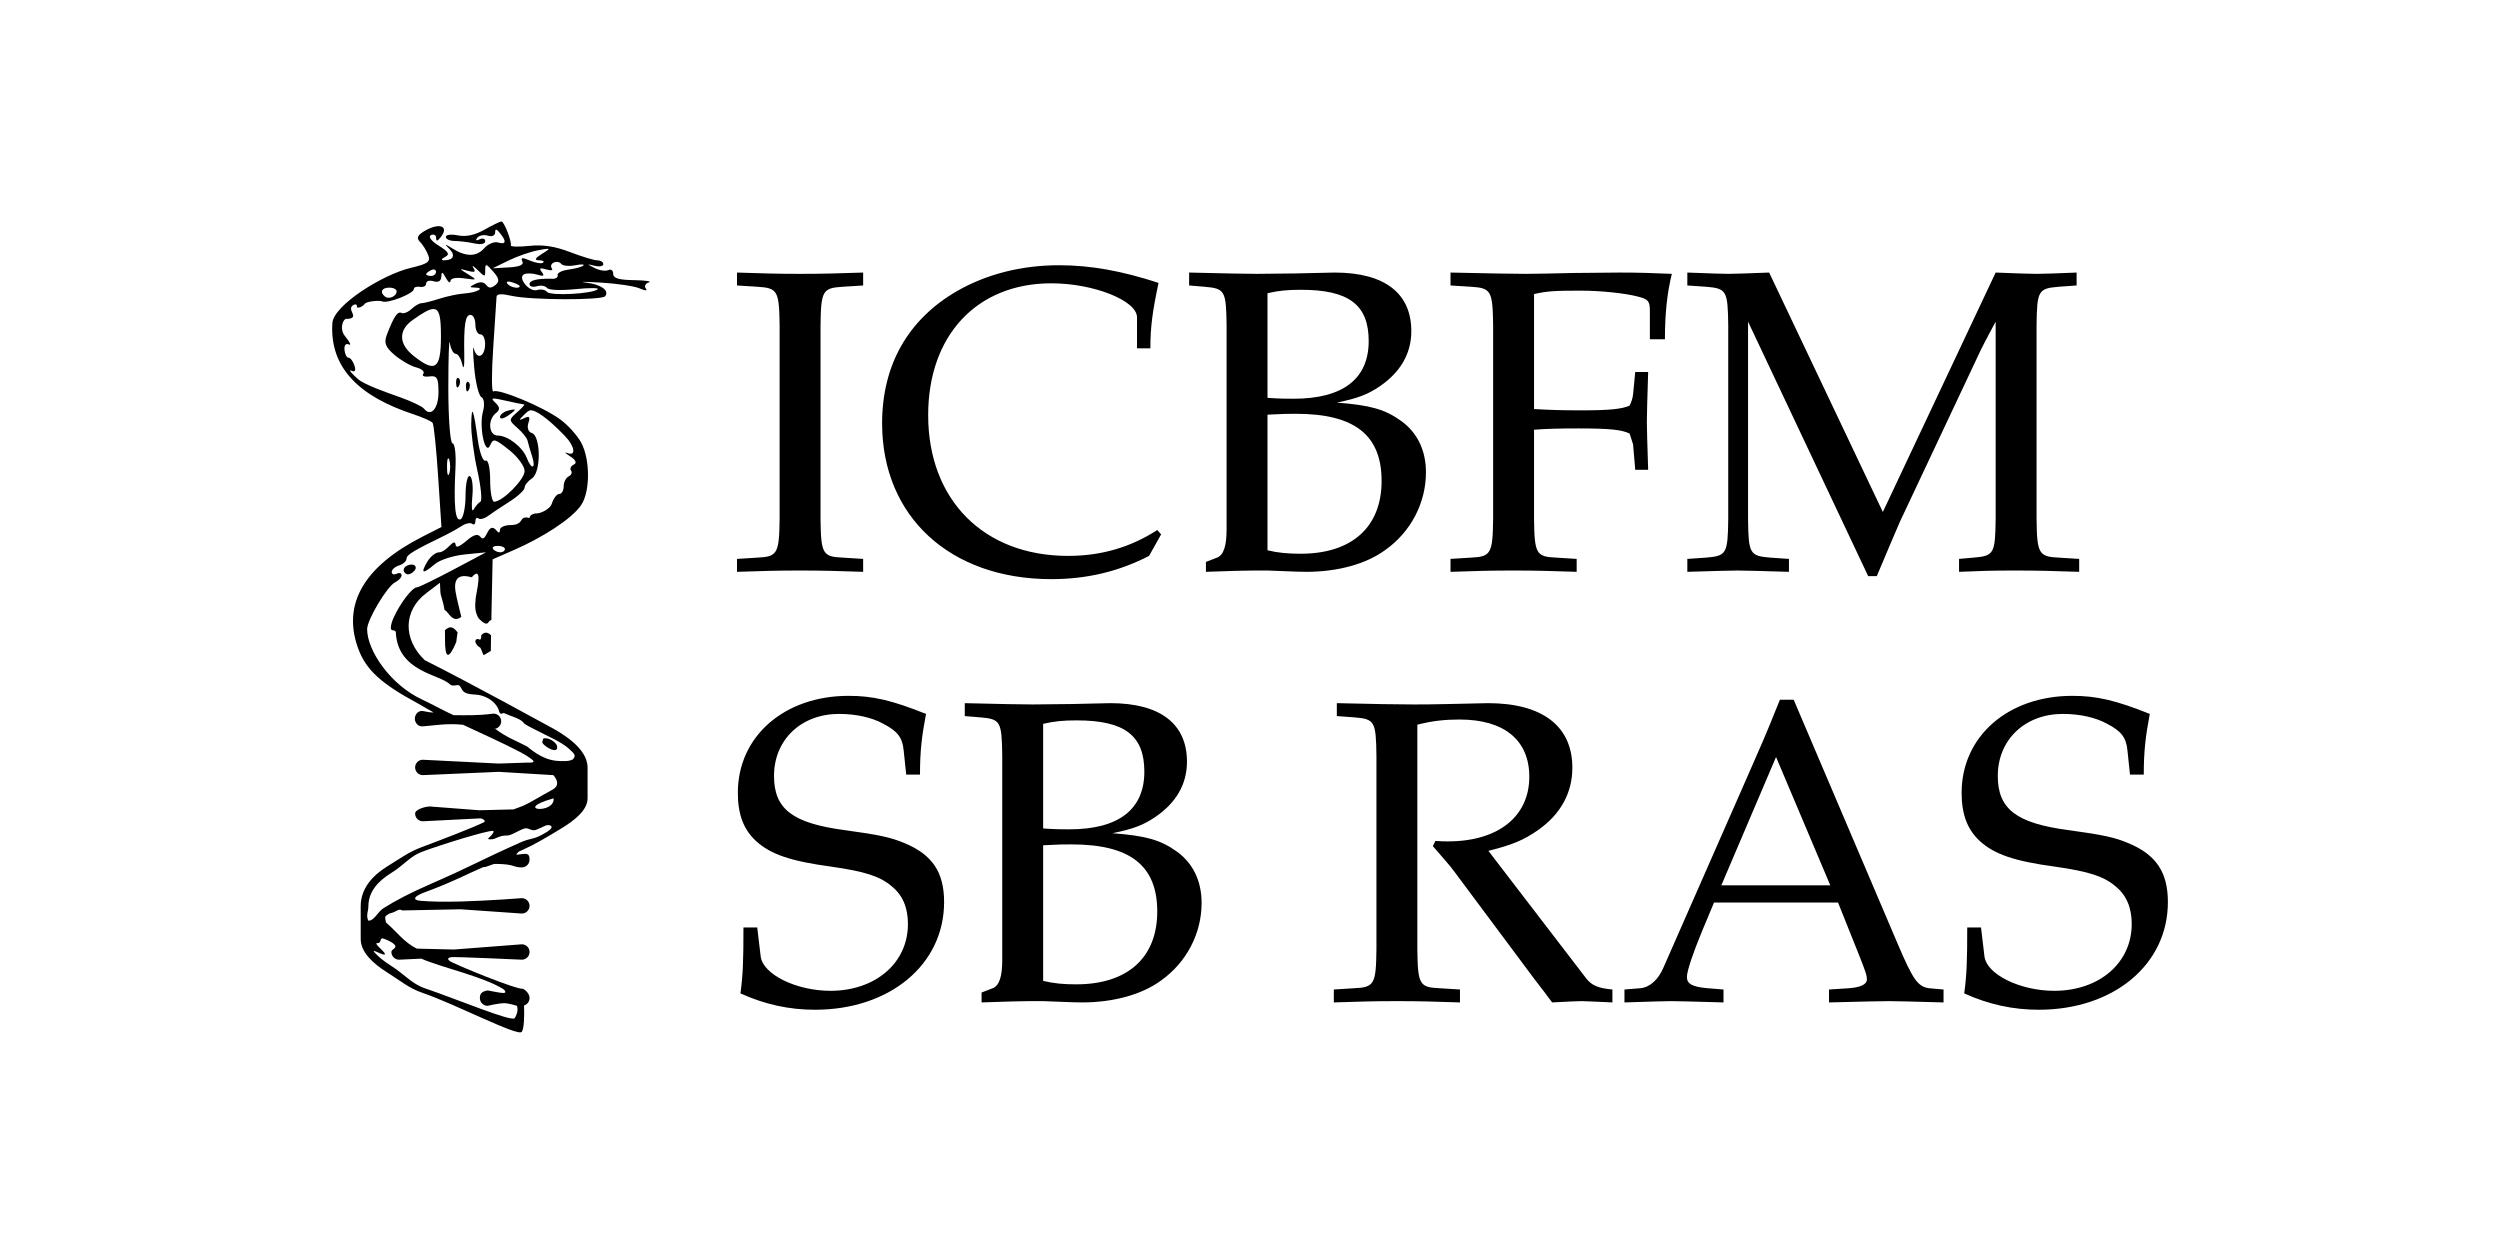
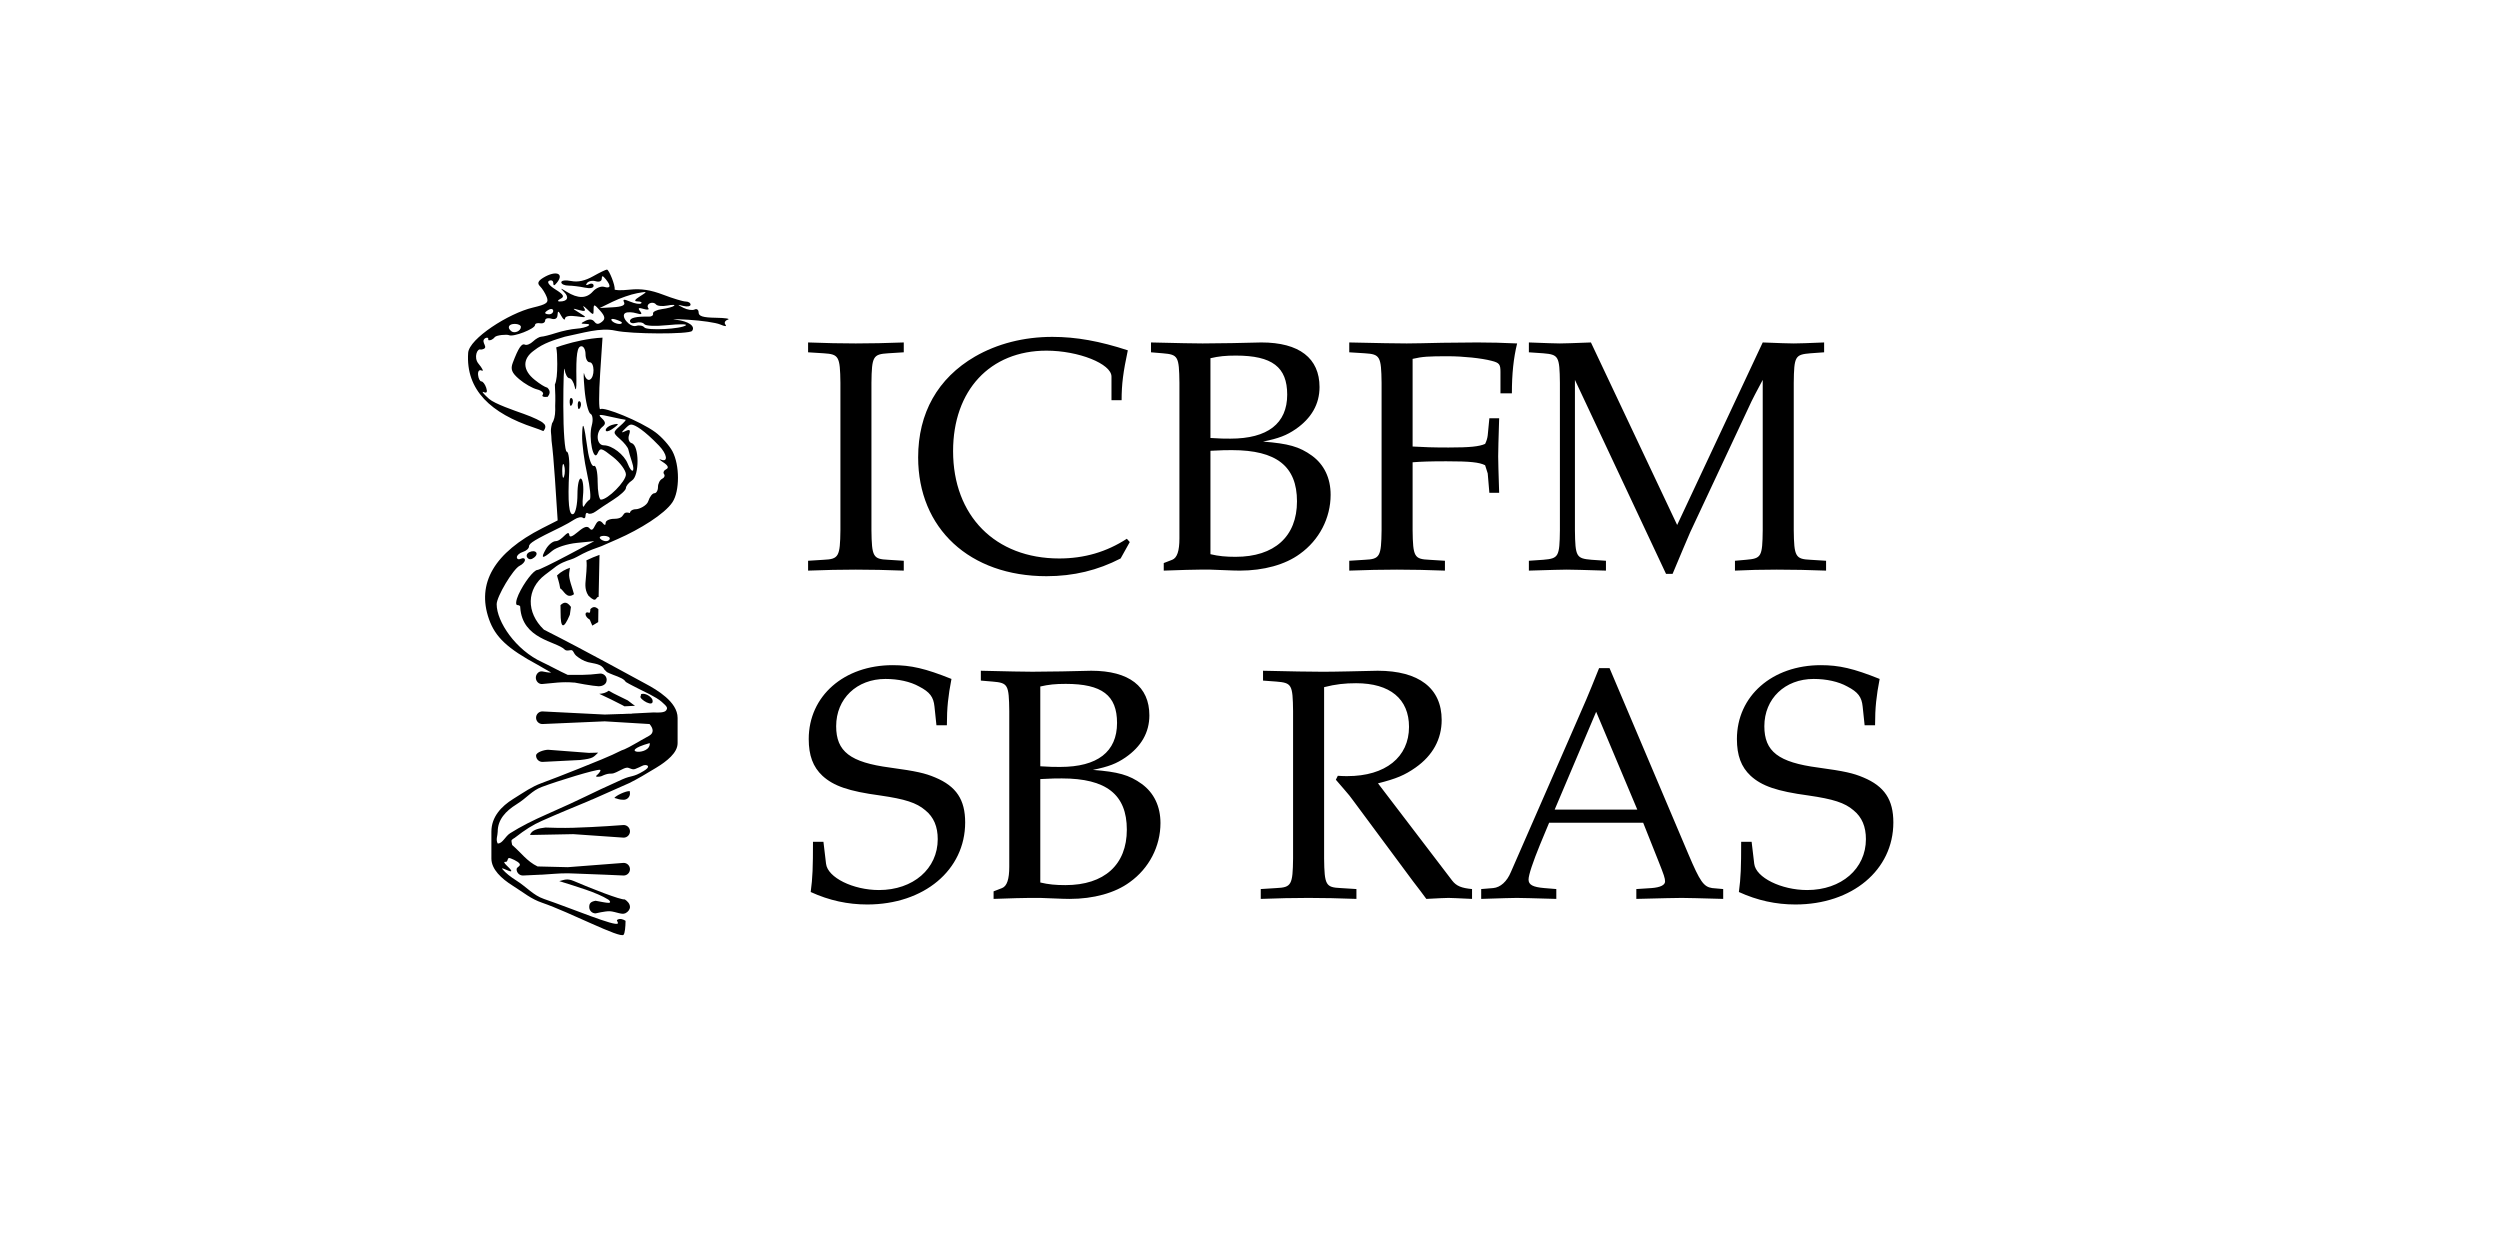
- <svg xmlns="http://www.w3.org/2000/svg" width="22.578in" height="11.323in" id="svg2" version="1.0">
+ <svg xmlns="http://www.w3.org/2000/svg" width="12in" height="6in" id="svg2" version="1.0" viewBox="0 0 2880 1440">
  <defs id="defs4">
    </defs>
-   <g id="layer1" transform="translate(211.6789,91.78252)">
-     <path style="color:#000000;font-style:normal;font-variant:normal;font-weight:normal;font-stretch:normal;font-size:medium;line-height:normal;font-family:sans-serif;font-variant-ligatures:normal;font-variant-position:normal;font-variant-caps:normal;font-variant-numeric:normal;font-variant-alternates:normal;font-feature-settings:normal;text-indent:0;text-align:start;text-decoration:none;text-decoration-line:none;text-decoration-style:solid;text-decoration-color:#000000;letter-spacing:normal;word-spacing:normal;text-transform:none;writing-mode:lr-tb;direction:ltr;text-orientation:mixed;dominant-baseline:auto;baseline-shift:baseline;text-anchor:start;white-space:normal;shape-padding:0;clip-rule:nonzero;display:inline;overflow:visible;visibility:visible;opacity:1;isolation:auto;mix-blend-mode:normal;color-interpolation:sRGB;color-interpolation-filters:linearRGB;solid-color:#000000;solid-opacity:1;vector-effect:none;fill:#000000;fill-opacity:1;fill-rule:nonzero;stroke:none;stroke-width:13.333;stroke-linecap:round;stroke-linejoin:round;stroke-miterlimit:4;stroke-dasharray:none;stroke-dashoffset:0;stroke-opacity:1;color-rendering:auto;image-rendering:auto;shape-rendering:auto;text-rendering:auto;enable-background:accumulate" d="m 154.82,8 c -1.143,0 -7.737,3.186 -14.65,7.08 -8.488,4.781 -15.977,6.404 -23.059,4.998 -6,-1.191 -10.488,-0.61 -10.488,1.357 0,1.892 3.36,3.459 7.467,3.484 4.107,0.025 11.786,0.963 17.066,2.082 5.971,1.266 9.602,0.536 9.602,-1.932 0,-2.182 -2.217,-2.885 -4.926,-1.561 -2.983,1.458 -3.772,0.928 -1.998,-1.342 1.611,-2.062 5.749,-2.893 9.193,-1.848 3.599,1.092 6.291,-0.046 6.328,-2.678 0.05,-3.534 1.01,-3.424 4.201,0.482 5.865,7.178 5.234,10.207 -1.689,8.105 -3.277,-0.995 -8.657,1.24 -11.957,4.967 -6.688,7.553 -15.689,7.644 -27.523,0.279 -7.084,-4.409 -7.351,-4.361 -2.6,0.459 5.438,5.517 3.243,9.853 -4.941,9.762 -2.542,-0.028 -2.061,-1.336 1.07,-2.906 4.387,-2.2 3.132,-4.448 -5.475,-9.803 -6.502,-4.045 -9.327,-7.851 -6.76,-9.105 2.425,-1.186 4.439,-0.168 4.475,2.262 0.049,3.3 1.056,3.177 3.984,-0.484 7.782,-9.731 -1.242,-13.029 -14.283,-5.221 -5.837,3.495 -6.877,6.058 -3.723,9.174 2.408,2.378 5.602,7.493 7.1,11.367 2.312,5.981 0.095,7.666 -14.689,11.17 -25.49,6.041 -67.293,32.847 -68.301,47.82 -2.662,39.541 24.422,64.029 69.518,78.934 8.513,2.814 16.335,6.279 17.381,7.699 1.046,1.42 3.196,22.324 4.777,46.455 l 2.875,43.875 -16.219,8.242 c -50.694,25.767 -69.661,58.123 -56.332,96.096 6.605,18.816 19.331,30.956 51.752,48.393 4.539,2.534 9.761,5.768 13.939,7.977 -3.159,0.287 -6.223,-0.769 -9.477,-1.211 -3.675,-0.5 -6.734,2.958 -6.734,6.666 0,3.709 3.038,6.962 6.734,6.668 11.034,-0.878 21.471,-2.818 35.047,-1.387 17.515,8.229 34.838,15.915 49.461,23.613 1.023,0.538 5.182,2.77 7.824,4.648 3.318,2.358 7.019,4.897 -0.766,4.506 l -25.492,0.863 -65.822,-3.305 c -3.708,-0.037 -6.734,2.958 -6.734,6.666 0,3.709 3.026,6.705 6.734,6.668 L 152.5,485.18 l 47.336,2.857 c 4.082,4.724 4.849,9.448 -0.473,12.424 -11.675,6.356 -20.052,11.746 -26.064,14.297 -0.287,-0.035 -7.647,2.974 -7.939,2.977 l -29.639,0.754 -42.949,-3.279 c -3.708,-0.037 -12.795,2.452 -12.795,6.16 0,3.709 3.026,6.705 6.734,6.668 l 49.547,-2.5 c 2.289,-0.115 5.272,2.351 3.609,3.201 -9.71,4.967 -42.308,17.275 -54.326,21.783 -10.404,3.902 -17.268,8.871 -29.764,16.66 -12.496,7.789 -22.988,18.898 -22.988,34.539 v 28.406 c 0,5.775 2.739,11.088 6.809,15.805 4.069,4.716 9.542,8.97 15.68,12.846 12.276,7.751 19.251,13.959 31.014,17.992 29.48,10.108 82.727,38.127 86.137,33.836 1.927,-2.425 2.357,-13.385 1.982,-22.848 2.747,-0.822 4.754,-3.369 4.754,-6.389 0,-3.499 -2.694,-6.361 -5.557,-8.135 -4.725,1.375 -61.172,-21.84 -63.785,-24.141 -2.613,-2.3 -0.562,-2.72 1.422,-3.246 1.984,-0.526 61.186,2.189 61.186,2.189 3.708,0.037 6.734,-2.959 6.734,-6.668 0,-3.709 -3.026,-6.703 -6.734,-6.666 l -58.879,4.529 -31.994,-0.779 c -11.168,-5.323 -17.575,-14.771 -26.836,-22.646 -0.741,-4.516 -1.694,-4.844 1.408,-6.797 0.561,-0.353 1.138,-0.704 1.721,-1.055 6.203,-1.216 7.513,-4.724 10.967,-2.598 l 50.443,-1.012 53.17,3.691 c 3.708,0.037 6.734,-2.959 6.734,-6.668 0,-3.709 -3.026,-6.703 -6.734,-6.666 0,0 -27.733,2.185 -53.154,2.908 -13.849,0.394 -26.759,0.103 -34.707,-0.631 -7.164,-0.662 -5.911,-3.827 3.482,-7.279 24.897,-9.151 36.908,-15.93 50.912,-21.91 2.249,0.448 8.022,-2.799 10.377,-2.785 17.713,0.103 14.899,3.026 23.09,3.031 3.708,0.037 6.734,-2.958 6.734,-6.666 0,-3.245 -0.588,-5.271 -4.316,-5.078 -0.533,0.028 -5.876,0.659 -6.457,0.682 -1.432,0.056 0.152,-1.296 1.363,-2.619 1.392,-0.62 2.553,-1.13 4.035,-1.793 10.16,-4.545 20.697,-10.897 32.865,-18.26 6.084,-3.681 11.587,-7.604 15.73,-11.855 4.143,-4.251 7.102,-8.983 7.102,-14.295 V 481.596 c 0,-8.748 -5.634,-16.092 -12.445,-22.059 -6.811,-5.967 -15.082,-10.749 -21.656,-14.223 C 185.235,439.951 134.299,411.598 88.258,388.322 69.257,370.114 69.758,345.31 89.525,330.33 l 11.977,-9.076 0.377,7.902 c 0.183,3.826 2.335,7.458 3.574,15.588 3.855,1.955 6.738,11.866 14.572,6.139 -1.492,-6.383 -4.119,-16.28 -5.053,-22.223 -2.414,-15.372 8.121,-13.889 14.018,-12.1 10.885,-12.436 3.466,15.273 3.488,18.326 0.019,2.61 -1.999,10.397 2.789,17.514 9.09,9.042 7.499,0.906 10.785,1.357 l 1.104,-52.807 19.201,-8.418 c 22.938,-10.058 49.391,-26.298 57.697,-38.84 7.756,-11.71 7.747,-39.152 -0.016,-53.754 -3.328,-6.259 -11.487,-15.354 -18.133,-20.213 -15.994,-11.693 -54.456,-27.187 -58.086,-24.316 -1.583,1.252 -1.643,-15.837 -0.135,-37.975 1.509,-22.138 2.807,-41.97 2.885,-44.072 0.099,-2.659 4.136,-2.914 13.27,-0.842 16.367,3.713 78.07,3.93 80.918,0.285 3.842,-4.917 -3.642,-10.238 -16.57,-11.783 -7.019,-0.839 -1.338,-0.853 12.627,-0.031 13.965,0.822 29.077,3.056 33.582,4.963 5.45,2.307 7.295,2.323 5.516,0.045 -1.471,-1.883 -0.262,-4.195 2.686,-5.135 2.948,-0.94 -2.8,-1.828 -12.773,-1.975 -13.435,-0.197 -18.133,-1.631 -18.133,-5.529 0,-2.894 -1.906,-4.33 -4.234,-3.191 -2.328,1.138 -7.607,0.355 -11.732,-1.742 -7.092,-3.605 -7.094,-3.713 -0.033,-1.977 4.107,1.01 7.465,0.364 7.465,-1.434 0,-1.798 -2.274,-3.27 -5.053,-3.27 -2.779,0 -13.471,-3.222 -23.76,-7.162 -13.278,-5.084 -23.532,-6.651 -35.338,-5.398 -9.148,0.971 -16.381,0.778 -16.074,-0.43 C 163.829,25.227 157.098,8 154.82,8 Z m 39.959,23.713 c 2.088,-0.024 0.198,1.233 -4.955,4.467 -5.959,3.74 -6.711,5.388 -2.49,5.463 3.324,0.059 4.93,0.99 3.566,2.068 -1.363,1.078 -6.44,0.284 -11.281,-1.766 -6.908,-2.924 -8.341,-2.776 -6.66,0.689 1.457,3.004 -2.327,4.665 -11.83,5.195 l -13.973,0.779 13.816,-6.73 c 7.598,-3.702 19.118,-7.703 25.6,-8.893 4.27,-0.784 6.955,-1.259 8.207,-1.273 z m 8.02,11.334 c 1.514,0.035 2.965,0.635 3.801,1.705 1.338,1.712 6.752,2.274 12.029,1.246 5.278,-1.028 8.519,-0.922 7.203,0.238 -1.316,1.16 -7.077,2.732 -12.801,3.492 -5.724,0.76 -10.002,2.894 -9.508,4.742 0.495,1.848 -1.426,3.299 -4.268,3.225 -13.265,-0.346 -20.1,1.24 -20.1,4.664 0,2.055 2.819,2.882 6.264,1.836 3.445,-1.046 7.429,-0.413 8.852,1.408 1.527,1.955 11.629,2.399 24.67,1.084 12.146,-1.225 20.849,-1.174 19.342,0.115 -4.69,4.011 -41.103,5.902 -43.932,2.281 -1.467,-1.878 -5.339,-2.604 -8.604,-1.613 -6.79,2.061 -17.307,-10.756 -11.254,-13.715 2.141,-1.047 7.26,-0.882 11.377,0.367 5.547,1.684 6.572,1.103 3.953,-2.248 -2.603,-3.332 -1.608,-3.938 3.787,-2.301 4.049,1.229 6.239,0.835 4.898,-0.881 -1.333,-1.707 -0.606,-3.991 1.617,-5.078 0.834,-0.407 1.764,-0.589 2.672,-0.568 z m -60.922,2.889 c 0.948,0.182 2.671,1.969 5.773,5.473 5.221,5.896 5.697,8.731 1.957,11.689 -3.74,2.958 -5.7,2.933 -8.074,-0.105 -2.065,-2.643 -5.28,-2.939 -9.422,-0.867 -5.249,2.625 -5.288,3.154 -0.242,3.197 9.382,0.08 1.653,4.385 -9.189,5.117 -5.31,0.359 -15.06,2.403 -21.666,4.543 -6.606,2.14 -13.572,3.891 -15.479,3.891 -1.907,0 -5.838,2.261 -8.738,5.025 -2.9,2.764 -6.774,4.292 -8.609,3.395 -3.417,-1.671 -6.817,3.394 -12.756,19 -2.649,6.961 -1.212,10.698 6.711,17.457 5.545,4.73 14.01,9.586 18.811,10.791 4.801,1.205 7.546,3.704 6.104,5.551 -1.465,1.875 0.863,2.884 5.271,2.287 6.694,-0.907 7.896,1.196 7.896,13.836 0,14.148 -6.683,21.612 -12.586,14.057 -1.486,-1.901 -10.782,-6.331 -20.658,-9.844 -9.876,-3.513 -30.756,-10.636 -36.623,-15.828 -5.867,-5.192 -8.447,-8.435 -5.732,-7.205 3.284,1.488 4.189,-0.023 2.703,-4.518 -1.228,-3.715 -3.52,-6.754 -5.094,-6.754 -1.574,0 -3.154,-3.072 -3.512,-6.824 -0.378,-3.967 1.215,-5.91 3.803,-4.645 2.448,1.197 0.891,-2.129 -3.459,-7.391 -5.202,-6.292 -1.309,-16.646 2.641,-14.72 10.752,-1.463 -1.804,-7.98 4.675,-12.126 2.302,-1.126 3.658,-0.218 3.014,2.016 2.375,0.928 5.45,-1.066 6.996,-3.094 1.698,-2.173 12.83,-3.099 14.959,-2.059 4.605,2.251 27.539,-6.686 27.539,-10.732 0,-1.549 2.401,-2.38 5.334,-1.848 2.933,0.533 5.332,-0.778 5.332,-2.914 0,-2.136 2.88,-3.012 6.4,-1.943 4.112,1.248 6.507,-0.131 6.699,-3.857 0.25,-4.839 0.908,-4.68 3.967,0.951 2.017,3.712 3.802,4.951 3.967,2.754 0.186,-2.482 4.744,-3.369 12.033,-2.342 11.342,1.598 11.45,1.477 3.201,-3.607 -8.002,-4.933 -8.026,-5.118 -0.367,-2.99 6.175,1.716 7.399,1.102 5.018,-2.521 -1.732,-2.636 -0.128,-1.845 3.566,1.758 6.574,6.413 6.717,6.414 6.717,0.092 0,-2.907 0.171,-4.327 1.119,-4.145 z m -45.672,3.699 c 1.135,0.089 1.885,0.812 1.885,2.041 0,1.966 -1.919,3.572 -4.266,3.572 -2.347,0 -4.268,-0.67 -4.268,-1.488 0,-0.819 1.921,-2.425 4.268,-3.572 0.88,-0.43 1.7,-0.606 2.381,-0.553 z m 64.465,10.484 c 0.778,-0.032 1.908,0.16 3.332,0.592 3.642,1.105 6.621,2.608 6.621,3.338 0,2.733 -8.129,1.197 -10.635,-2.01 -0.934,-1.196 -0.616,-1.867 0.682,-1.92 z M 57.557,65.373 c 3.52,0 6.4,1.431 6.4,3.178 0,4.256 -6.664,7.302 -10.072,4.605 -4.805,-3.801 -2.926,-7.783 3.672,-7.783 z m 38.314,18.557 c 5.378,0.039 6.486,7.341 6.486,23.736 0,28.362 -4.83,31.819 -23.66,16.924 -13.058,-10.329 -13.392,-22.212 -0.873,-31.125 8.69,-6.187 14.367,-9.562 18.047,-9.535 z m 32.086,5.068 c 2.347,0 4.268,3.797 4.268,8.438 0,4.641 1.919,8.438 4.266,8.438 5.387,0 5.637,15.808 0.291,18.422 -2.187,1.069 -4.806,-1.499 -5.818,-5.707 -1.013,-4.208 -0.913,2.979 0.221,15.973 1.134,12.994 3.957,24.574 6.273,25.734 2.343,1.174 2.949,6.663 1.363,12.373 -3.66,13.182 1.836,39.237 6.201,29.395 2.744,-6.188 3.849,-5.917 16.406,4.016 7.405,5.857 13.463,14.101 13.463,18.318 0,7.326 -19.128,26.598 -26.398,26.598 -1.908,0 -3.469,-8.441 -3.469,-18.76 0,-10.654 -1.707,-17.927 -3.951,-16.83 -2.174,1.063 -5.174,-6.821 -6.664,-17.52 -3.887,-27.896 -5.416,-31.697 -5.787,-14.387 -0.179,8.353 2.221,26.576 5.332,40.498 3.111,13.922 4.283,26.07 2.604,26.998 -1.679,0.928 -4.307,3.966 -5.84,6.75 -1.533,2.784 -2.053,-2.175 -1.156,-11.021 0.897,-8.846 -0.057,-16.91 -2.119,-17.918 -2.063,-1.008 -3.75,6.521 -3.75,16.73 0,10.209 -1.921,19.501 -4.268,20.648 -4.726,2.31 -6.131,-11.78 -4.461,-44.719 0.588,-11.601 -0.568,-21.094 -2.568,-21.094 -2.001,-6e-5 -3.637,-21.641 -3.637,-48.092 0,-26.451 0.607,-43.917 1.35,-38.812 0.743,5.105 3.014,9.281 5.049,9.281 2.035,0 4.609,4.177 5.719,9.281 1.11,5.105 1.883,1.687 1.717,-7.594 -0.482,-26.938 0.804,-35.438 5.365,-35.438 z m -10.971,54.602 c -1.005,-0.006 -1.643,1.852 -1.492,4.742 0.205,3.932 1.216,4.731 2.578,2.039 1.233,-2.436 1.08,-5.347 -0.338,-6.469 -0.266,-0.21 -0.516,-0.311 -0.748,-0.312 z m 8.533,3.375 c -1.005,-0.006 -1.643,1.852 -1.492,4.742 0.205,3.932 1.216,4.731 2.578,2.039 1.233,-2.436 1.08,-5.347 -0.338,-6.469 -0.266,-0.21 -0.516,-0.311 -0.748,-0.312 z m 22.729,14.582 c 1.572,-0.031 4.838,0.615 10.254,1.844 7.81,1.772 14.989,3.221 15.955,3.221 0.966,0 -1.719,3.038 -5.967,6.75 -7.455,6.516 -7.449,6.989 0.186,13.662 4.349,3.801 8.288,8.738 8.752,10.969 0.464,2.231 2.211,8.233 3.883,13.338 3.633,11.095 -0.304,12.562 -4.529,1.688 -3.699,-9.522 -16.524,-19.406 -25.18,-19.406 -7.816,0 -8.965,-13.634 -1.639,-19.43 3.741,-2.959 3.653,-5.133 -0.361,-8.959 -2.599,-2.477 -3.375,-3.636 -1.354,-3.676 z m 17.012,9.5 c -1.153,0.039 -3.103,0.426 -5.303,1.094 -3.52,1.068 -6.4,3.486 -6.4,5.371 0,1.975 2.711,1.648 6.4,-0.773 3.52,-2.311 6.4,-4.729 6.4,-5.371 0,-0.241 -0.406,-0.344 -1.098,-0.32 z m 15.371,0.654 c 3.873,0.144 13.443,5.871 29.193,22.262 8.657,9.009 9.941,17.914 2.133,14.785 -2.933,-1.175 -1.858,0.108 2.389,2.852 4.996,3.228 6.102,5.782 3.131,7.234 -2.525,1.235 -3.57,3.553 -2.32,5.152 1.25,1.6 0.322,3.863 -2.062,5.029 -2.385,1.166 -4.336,5.067 -4.336,8.67 0,3.603 -1.712,6.551 -3.805,6.551 -2.092,0 -5.008,3.797 -6.48,8.438 -1.472,4.641 -9.521,8.438 -12.996,8.438 -3.475,0 -6.32,1.809 -6.32,4.02 -10.054,-2.605 -3.502,5.991 -16.568,6.105 -4.967,0 -9.06,1.897 -9.096,4.217 -0.047,3.046 -1.104,2.923 -3.801,-0.445 -7.185,-6.627 -7.872,12.85 -13.111,6.469 -2.367,-3.03 -5.701,-2.069 -12.334,3.562 -6.302,5.351 -9.129,6.229 -9.219,2.863 -1.279,-5.928 -7.549,6.739 -14.33,6.957 -3.027,0 -7.69,3.797 -10.363,8.438 -5.848,10.152 -3.789,10.714 6.688,1.818 4.368,-3.709 15.85,-7.422 26.105,-8.441 l 18.309,-1.818 -28.639,15.189 c -15.751,8.354 -29.841,15.189 -31.313,15.189 -3.96,0 -14.44,13.64 -20.098,26.156 -2.727,6.033 -3.264,10.969 -1.193,10.969 2.07,0 3.449,1.137 3.064,2.529 2.154,33.766 38.097,35.633 46.887,44.418 2.247,2.287 6.199,0.048 7.791,0.844 1.65,0.825 2.171,3.807 4.205,5.537 3.543,3.012 10.085,1.962 14.673,3.175 6.297,1.664 12.136,5.336 15.213,11.491 0.5,0.999 0.705,3.547 2.002,4.3 1.044,0.606 2.182,-0.823 3.24,-0.325 5.271,2.481 12.898,4.316 16.225,7.643 0.426,0.426 0.81,1.311 1.586,1.793 3.286,2.043 11.147,5.908 12.604,6.678 6.37,3.366 18.85,8.743 24.965,14.1 6.115,5.357 6.597,6.459 4.633,9.188 -1.964,2.728 -10.709,2.254 -14.693,1.896 -13.801,-1.279 -24.003,-11.642 -25.748,-12.561 -8.824,-4.645 -18.088,-7.979 -27.236,-15.076 -0.433,0.106 -1.03,0.109 -1.742,0.039 3.707,0.035 6.73,-2.961 6.73,-6.668 0,-3.709 -3.026,-6.703 -6.734,-6.666 -14.916,1.911 -24.06,1.347 -34.541,1.357 C 104.825,432.208 92.801,425.586 86.711,422.816 58.355,409.923 38.372,379.807 38.361,361.488 c -0.005,-8.148 17.426,-37.314 24.283,-40.631 3.069,-1.484 5.58,-4.232 5.58,-6.105 0,-1.874 -1.921,-2.468 -4.268,-1.32 -2.347,1.147 -4.266,0.43 -4.266,-1.594 0,-2.024 2.878,-4.555 6.398,-5.623 3.52,-1.068 6.413,-3.677 6.428,-5.799 0.024,-3.408 5.938,-6.985 34.512,-20.865 3.97,-1.929 9.999,-5.333 13.398,-7.564 3.4,-2.232 7.444,-3.059 8.988,-1.838 1.544,1.221 2.809,0.196 2.809,-2.279 0,-2.475 1.188,-3.557 2.641,-2.408 1.453,1.149 5.093,0.261 8.088,-1.971 2.995,-2.232 11.406,-7.839 18.691,-12.459 7.285,-4.62 13.246,-10.129 13.246,-12.242 0,-2.113 2.907,-5.75 6.459,-8.082 7.913,-5.195 7.687,-36.888 -0.279,-39.307 -2.975,-0.903 -4.228,-4.638 -2.902,-8.648 1.792,-5.42 0.939,-6.396 -3.672,-4.197 -4.9,2.336 -4.86,1.746 0.225,-3.205 2.318,-2.257 3.881,-3.714 5.91,-3.639 z m -71.994,41.627 c 0.276,-0.075 0.592,0.362 0.928,1.377 1.073,3.248 1.073,8.564 0,11.812 -1.073,3.248 -1.951,0.591 -1.951,-5.906 0,-4.467 0.415,-7.117 1.023,-7.283 z m 42.975,75.906 c 3.417,0 6.213,1.266 6.213,2.812 0,1.547 -1.807,2.812 -4.016,2.812 -2.208,0 -5.004,-1.266 -6.213,-2.812 -1.209,-1.547 0.599,-2.812 4.016,-2.812 z m -74.539,16.232 c -1.234,-0.029 -2.727,0.298 -4.367,1.1 -2.541,1.242 -3.412,3.806 -1.936,5.695 1.801,2.305 4.188,2.248 7.252,-0.176 4.107,-3.249 2.752,-6.534 -0.949,-6.619 z m 33.5,54.402 c -1.79,0.057 -3.339,1.281 -4.797,2.564 0.12,2.561 0.165,5.155 0.102,7.637 -0.08,17.214 3.13,18.309 9.785,2.525 0.347,-3.188 0.734,-5.949 1.152,-8.295 -2.423,-3.38 -4.453,-4.489 -6.242,-4.432 z m 30.941,4.631 c -1.599,-0.062 -2.937,0.873 -4.193,2.17 -0.008,2.768 -0.514,4.279 -1.533,3.781 -1.959,-0.958 -3.562,-0.221 -3.562,1.635 0,1.856 1.919,4.312 4.266,5.459 0.41,0.2 2.547,6.258 2.896,6.527 l 6.229,-3.742 c 0.03,-3.975 0.099,-8.608 0.186,-13.578 -1.643,-1.552 -3.044,-2.204 -4.287,-2.252 z m 51.533,91.564 c -0.57,-0.013 -1.04,0.041 -1.371,0.174 -1.725,0.211 -0.453,1.916 -1.414,2.557 -1.587,2.818 14.808,12.957 12.693,3.758 -0.993,-3.013 -5.917,-6.399 -9.908,-6.488 z m 7.004,52.072 c 1.286,14.151 -36.533,10.263 0,0 z m -5.035,23.223 c 3.157,-0.13 6.006,1.897 -1.451,6.322 -11.603,7.021 -12.291,4.22 -22.496,8.785 -37.728,16.878 -38.902,18.933 -79.762,36.869 -14.721,6.462 -27.394,12.887 -38.729,20.021 -5.205,3.276 -8.031,11.055 -13.123,10.861 -2.282,-4.169 -0.006,-8.339 0,-12.508 0.018,-12.694 8.301,-21.685 19.85,-28.883 11.548,-7.198 16.084,-14.373 26.682,-18.348 17.425,-6.536 57.049,-18.673 61.48,-18.117 1.715,0.245 -1.07,3.997 -3.621,6.035 -2.383,1.904 3.715,1.394 5.129,0.717 7.992,-3.827 9.824,-2.201 12.602,-3.004 4.556,-1.317 10.194,-5.324 13.896,-5.947 3.133,-0.527 5.571,2.741 9.295,1.303 6.729,-2.599 7.792,-4.006 10.248,-4.107 z M 51.453,629.559 c 1.216,-0.151 9.771,3.497 11.178,6.109 1.407,2.613 -3.227,3.278 -3.227,5.701 0,3.709 3.026,6.705 6.734,6.668 l 19.176,-0.893 c 17.625,7.711 53.756,15.527 70.992,26.352 1.66,1.043 3.053,3.39 0.307,3.418 -2.782,0.029 -8.339,-1.237 -13.756,-2.211 -5.476,0.973 -6.734,2.958 -6.734,6.666 0,3.709 3.026,6.705 6.734,6.668 0,0 9.931,-2.435 14.979,-2.273 3.553,0.114 10.42,2.273 10.42,2.273 0.878,2.761 0.737,6.424 -1.947,10.637 -2.312,3.629 -48.11,-15.633 -77.98,-25.875 -11.412,-3.913 -17.936,-12.364 -29.492,-19.66 -5.778,-3.648 -10.772,-7.599 -14.191,-11.562 -3.419,-3.963 10.35,4.646 9.086,1.225 -0.953,-2.578 -10.811,-9.59 -6.049,-9.189 2.823,0.238 1.629,-3.787 3.771,-4.053 z" id="path4589" transform="translate(68.25672,92.21748)" />
-     <text xml:space="preserve" style="font-style:normal;font-variant:normal;font-weight:normal;font-stretch:normal;font-size:373.333px;line-height:1;font-family:P052;-inkscape-font-specification:P052;letter-spacing:0px;word-spacing:0px;fill:#000000;fill-opacity:1;stroke:none" x="419.075" y="402.863" id="text846">
-       <tspan id="tspan844" x="419.075" y="402.863">ICBFM</tspan>
-       <tspan x="419.075" y="776.196" id="tspan850">SB RAS</tspan>
-     </text>
+   <g id="layer1" transform="translate(560.7952,262.8706)">
+     <g id="g844" transform="matrix(1.007781,0,0,1.013013,-60.49788,-14.76603)">
+       <path style="color:#000000;font-style:normal;font-variant:normal;font-weight:normal;font-stretch:normal;font-size:medium;line-height:normal;font-family:sans-serif;font-variant-ligatures:normal;font-variant-position:normal;font-variant-caps:normal;font-variant-numeric:normal;font-variant-alternates:normal;font-feature-settings:normal;text-indent:0;text-align:start;text-decoration:none;text-decoration-line:none;text-decoration-style:solid;text-decoration-color:#000000;letter-spacing:normal;word-spacing:normal;text-transform:none;writing-mode:lr-tb;direction:ltr;text-orientation:mixed;dominant-baseline:auto;baseline-shift:baseline;text-anchor:start;white-space:normal;shape-padding:0;clip-rule:nonzero;display:inline;overflow:visible;visibility:visible;opacity:1;isolation:auto;mix-blend-mode:normal;color-interpolation:sRGB;color-interpolation-filters:linearRGB;solid-color:#000000;solid-opacity:1;vector-effect:none;fill:#000000;fill-opacity:1;fill-rule:nonzero;stroke:none;stroke-width:14.392;stroke-linecap:round;stroke-linejoin:round;stroke-miterlimit:4;stroke-dasharray:none;stroke-dashoffset:0;stroke-opacity:1;color-rendering:auto;image-rendering:auto;shape-rendering:auto;text-rendering:auto;enable-background:accumulate" d="m 197.342,61.654 c -1.237,0 -8.372,3.43 -15.854,7.622 -9.185,5.147 -17.29,6.894 -24.954,5.381 -6.494,-1.282 -11.35,-0.657 -11.35,1.461 0,2.036 3.636,3.724 8.08,3.751 4.444,0.026 12.755,1.037 18.469,2.241 6.461,1.363 10.391,0.577 10.391,-2.08 0,-2.349 -2.399,-3.106 -5.331,-1.68 -3.228,1.57 -4.082,0.999 -2.162,-1.445 1.743,-2.22 6.221,-3.115 9.949,-1.989 3.895,1.176 6.808,-0.049 6.848,-2.883 0.054,-3.804 1.093,-3.686 4.546,0.519 6.347,7.728 5.665,10.989 -1.828,8.726 -3.546,-1.071 -9.369,1.335 -12.94,5.347 -7.238,8.132 -16.978,8.23 -29.785,0.301 -7.666,-4.746 -7.955,-4.695 -2.813,0.494 5.885,5.94 3.509,10.608 -5.348,10.509 -2.751,-0.031 -2.23,-1.439 1.158,-3.129 4.747,-2.368 3.389,-4.788 -5.925,-10.553 -7.036,-4.355 -10.093,-8.452 -7.315,-9.803 2.625,-1.276 4.804,-0.181 4.842,2.435 0.053,3.553 1.143,3.42 4.312,-0.522 8.422,-10.476 -1.344,-14.027 -15.457,-5.62 -6.316,3.762 -7.442,6.522 -4.029,9.876 2.606,2.56 6.063,8.067 7.683,12.238 2.502,6.439 0.103,8.253 -15.897,12.025 -27.585,6.504 -72.823,35.363 -73.914,51.483 -2.881,42.57 26.429,68.934 75.231,84.98 3.883,1.277 7.594,2.674 10.718,3.983 2.418,-2.692 3.617,-6.381 -0.029,-8.97 -1.608,-2.047 -11.668,-6.815 -22.356,-10.598 -10.688,-3.782 -33.284,-11.451 -39.633,-17.041 -6.349,-5.59 -9.141,-9.081 -6.204,-7.757 3.554,1.602 4.533,-0.026 2.925,-4.864 -1.329,-4 -3.809,-7.271 -5.512,-7.271 -1.703,0 -3.414,-3.307 -3.8,-7.347 -0.409,-4.271 1.315,-6.362 4.115,-5 2.649,1.289 0.964,-2.292 -3.743,-7.957 -5.63,-6.774 -1.417,-17.922 2.858,-15.848 11.636,-1.575 -1.952,-8.59 5.06,-13.054 2.492,-1.212 3.959,-0.235 3.261,2.17 2.57,1 5.898,-1.148 7.571,-3.331 1.838,-2.34 13.885,-3.337 16.188,-2.216 4.984,2.424 29.802,-7.199 29.802,-11.555 0,-1.667 2.598,-2.563 5.772,-1.989 3.174,0.574 5.77,-0.837 5.77,-3.137 0,-2.3 3.117,-3.243 6.926,-2.092 4.45,1.344 7.041,-0.141 7.25,-4.153 0.271,-5.209 0.983,-5.038 4.293,1.024 2.183,3.997 4.114,5.33 4.293,2.965 0.202,-2.672 5.134,-3.627 13.022,-2.521 12.274,1.721 12.391,1.59 3.464,-3.884 -8.66,-5.311 -8.685,-5.51 -0.397,-3.219 6.682,1.847 8.007,1.186 5.43,-2.715 -1.875,-2.838 -0.138,-1.987 3.86,1.892 7.115,6.904 7.269,6.905 7.269,0.099 0,-3.13 0.185,-4.658 1.211,-4.462 1.026,0.197 2.89,2.119 6.248,5.892 5.65,6.348 6.165,9.4 2.118,12.585 -4.047,3.185 -6.169,3.158 -8.738,-0.114 -2.235,-2.846 -5.714,-3.164 -10.196,-0.934 -5.68,2.827 -5.723,3.396 -0.262,3.442 10.153,0.087 1.788,4.721 -9.945,5.509 -5.747,0.386 -16.298,2.587 -23.447,4.891 -7.149,2.304 -14.687,4.189 -16.751,4.189 -2.063,0 -6.318,2.435 -9.456,5.41 -3.138,2.976 -7.331,4.62 -9.317,3.655 -3.698,-1.799 -7.377,3.653 -13.804,20.455 -2.867,7.494 -1.312,11.518 7.262,18.794 6.001,5.093 15.161,10.32 20.357,11.618 5.195,1.297 8.167,3.988 6.605,5.976 -1.58,2.012 0.922,3.097 5.665,2.467 2.156,-2.978 3.767,-6.127 -0.29,-10.291 -3.642,-1.087 -8.356,-4.093 -14.421,-8.865 -14.131,-11.12 -14.492,-23.913 -0.945,-33.509 10.865,-8.579 23.451,-12.084 35.262,-15.686 20.409,-4.072 40.429,-10.722 57.823,-6.861 17.712,3.997 84.486,4.231 87.568,0.307 4.157,-5.294 -3.941,-11.023 -17.932,-12.686 -7.596,-0.903 -1.448,-0.919 13.665,-0.034 15.113,0.885 31.467,3.29 36.342,5.343 5.897,2.484 7.895,2.501 5.969,0.049 -1.592,-2.027 -0.284,-4.516 2.906,-5.528 3.19,-1.012 -3.03,-1.968 -13.823,-2.126 -14.539,-0.213 -19.623,-1.756 -19.623,-5.953 0,-3.116 -2.063,-4.661 -4.582,-3.436 -2.519,1.225 -8.232,0.382 -12.697,-1.876 -7.675,-3.881 -7.677,-3.997 -0.036,-2.128 4.444,1.087 8.078,0.392 8.078,-1.543 0,-1.936 -2.46,-3.52 -5.468,-3.52 -3.008,0 -14.578,-3.469 -25.713,-7.711 -14.37,-5.474 -25.466,-7.161 -38.242,-5.812 -9.899,1.045 -17.728,0.837 -17.395,-0.463 0.972,-3.801 -6.313,-22.348 -8.778,-22.348 z m 43.243,25.529 c 2.259,-0.026 0.214,1.327 -5.362,4.809 -6.449,4.026 -7.263,5.801 -2.695,5.881 3.598,0.063 5.335,1.066 3.86,2.227 -1.476,1.161 -6.969,0.306 -12.208,-1.901 -7.475,-3.148 -9.027,-2.989 -7.208,0.742 1.577,3.234 -2.518,5.022 -12.802,5.593 l -15.121,0.839 14.952,-7.246 c 8.223,-3.985 20.689,-8.293 27.704,-9.574 4.621,-0.844 7.526,-1.356 8.882,-1.371 z m 8.679,12.202 c 1.638,0.038 3.208,0.684 4.113,1.836 1.448,1.844 7.307,2.448 13.018,1.342 5.711,-1.107 9.219,-0.992 7.795,0.257 -1.424,1.249 -7.658,2.942 -13.853,3.76 -6.195,0.818 -10.824,3.116 -10.289,5.106 0.535,1.989 -1.543,3.551 -4.618,3.471 -14.355,-0.372 -21.752,1.335 -21.752,5.021 0,2.212 3.051,3.102 6.778,1.977 3.728,-1.126 8.039,-0.444 9.579,1.516 1.653,2.105 12.585,2.583 26.697,1.167 13.144,-1.319 22.563,-1.264 20.931,0.123 -5.075,4.318 -44.481,6.354 -47.542,2.456 -1.588,-2.022 -5.777,-2.804 -9.311,-1.737 -7.348,2.219 -18.729,-11.579 -12.179,-14.765 2.317,-1.127 7.857,-0.95 12.312,0.395 6.003,1.813 7.112,1.188 4.278,-2.42 -2.817,-3.587 -1.74,-4.24 4.098,-2.477 4.382,1.323 6.752,0.899 5.301,-0.948 -1.443,-1.837 -0.655,-4.297 1.75,-5.467 0.902,-0.439 1.909,-0.634 2.891,-0.612 z m -115.354,7.092 c 1.229,0.096 2.04,0.875 2.04,2.197 0,2.116 -2.077,3.846 -4.616,3.846 -2.54,0 -4.618,-0.721 -4.618,-1.602 0,-0.881 2.079,-2.611 4.618,-3.846 0.952,-0.463 1.839,-0.652 2.577,-0.595 z m 69.763,11.287 c 0.842,-0.034 2.065,0.172 3.606,0.637 3.941,1.19 7.165,2.808 7.165,3.594 0,2.943 -8.797,1.289 -11.509,-2.164 -1.011,-1.287 -0.666,-2.01 0.738,-2.067 z m -111.588,5.657 c 3.809,0 6.926,1.541 6.926,3.421 0,4.582 -7.211,7.861 -10.9,4.958 -5.2,-4.092 -3.167,-8.379 3.974,-8.379 z M 192.303,139.045 c -16.163,0.651 -34.681,5.384 -40.47,7.162 -4.497,1.381 -7.935,2.215 -12.471,3.949 0.923,4.179 1.205,10.358 1.205,18.798 0,11.428 -0.734,19.098 -2.718,23.385 0.473,8.36 0.687,16.66 0.353,24.032 -0.005,0.085 -0.009,0.163 -0.014,0.246 0.05,1.367 0.07,2.896 0.07,4.605 0,6.908 -1.49,12.328 -3.712,15.438 -1.35,5.55 -1.361,7.806 -1.131,10.549 0.184,2.195 0.598,4.916 0.64,9.155 1.18,8.775 2.674,25.088 3.872,43.28 l 3.111,47.236 -17.552,8.873 c -54.86,27.741 -75.386,62.575 -60.962,103.456 7.147,20.258 20.92,33.328 56.005,52.099 4.912,2.728 10.563,6.21 15.085,8.588 -3.419,0.309 -6.734,-0.827 -10.255,-1.304 -3.977,-0.538 -7.288,3.184 -7.288,7.177 0,3.993 3.287,7.495 7.288,7.179 11.637,-0.921 22.67,-2.918 36.822,-1.594 l 0.016,-0.097 c 0,0 0.796,0.152 1.008,0.191 0.026,0 0.052,0 0.078,0 0.009,0 0.016,0 0.029,0.028 1.357,0.26 5.313,1.017 10.551,1.911 6.231,1.064 13.606,2.102 15.952,2.124 2.729,0.028 5.123,-0.77 6.692,-2.017 1.569,-1.247 2.507,-2.809 2.562,-5.49 h 0.012 c -0.119,-3.889 -3.339,-6.995 -7.277,-6.956 -16.142,2.057 -26.038,1.45 -37.38,1.461 -9.189,-4.148 -22.202,-11.278 -28.792,-14.259 -30.686,-13.881 -52.312,-46.304 -52.323,-66.026 -0.005,-8.772 18.858,-40.172 26.279,-43.743 3.321,-1.598 6.039,-4.556 6.039,-6.573 0,-2.017 -2.079,-2.657 -4.618,-1.422 -2.54,1.235 -4.616,0.463 -4.616,-1.716 0,-2.179 3.115,-4.903 6.924,-6.054 3.809,-1.15 6.94,-3.959 6.956,-6.243 0.026,-3.669 6.426,-7.519 37.348,-22.463 4.297,-2.077 10.821,-5.741 14.5,-8.144 3.679,-2.403 8.056,-3.294 9.727,-1.979 1.671,1.315 3.039,0.21 3.039,-2.454 0,-2.665 1.286,-3.83 2.858,-2.593 1.572,1.237 5.511,0.282 8.753,-2.122 3.242,-2.403 12.344,-8.439 20.228,-13.413 7.884,-4.974 14.335,-10.905 14.335,-13.18 0,-2.275 3.146,-6.191 6.99,-8.701 8.563,-5.592 8.319,-39.714 -0.302,-42.317 -3.22,-0.972 -4.576,-4.993 -3.141,-9.311 1.939,-5.835 1.016,-6.885 -3.974,-4.519 -5.303,2.515 -5.259,1.88 0.243,-3.451 2.508,-2.43 4.2,-3.999 6.396,-3.917 4.192,0.154 14.548,6.32 31.593,23.967 9.369,9.699 10.758,19.286 2.308,15.917 -3.174,-1.265 -2.011,0.116 2.585,3.07 5.407,3.475 6.603,6.225 3.388,7.788 -2.733,1.329 -3.864,3.825 -2.511,5.547 1.353,1.722 0.349,4.159 -2.232,5.415 -2.581,1.255 -4.692,5.455 -4.692,9.334 0,3.879 -1.853,7.053 -4.117,7.053 -2.264,0 -5.42,4.088 -7.013,9.083 -1.593,4.996 -10.303,9.084 -14.064,9.084 -3.761,0 -6.84,1.947 -6.84,4.327 -10.88,-2.805 -3.79,6.45 -17.93,6.573 -5.375,0 -9.804,2.042 -9.843,4.54 -0.051,3.279 -1.195,3.146 -4.113,-0.48 -7.776,-7.134 -8.519,13.835 -14.189,6.964 -2.562,-3.262 -6.17,-2.228 -13.348,3.835 -6.82,5.761 -9.879,6.707 -9.976,3.082 -1.384,-6.382 -8.169,7.256 -15.508,7.49 -3.276,0 -8.322,4.088 -11.215,9.084 -6.329,10.93 -4.101,11.534 7.237,1.958 4.727,-3.993 17.153,-7.991 28.251,-9.088 l 19.813,-1.957 -30.992,16.353 c -17.045,8.994 -32.294,16.353 -33.886,16.353 -4.285,0 -15.627,14.685 -21.749,28.16 -2.951,6.495 -3.532,11.809 -1.291,11.809 2.24,0 3.733,1.224 3.316,2.723 2.331,36.353 41.228,38.362 50.74,47.82 2.432,2.462 6.709,0.051 8.431,0.908 1.786,0.889 2.349,4.099 4.551,5.961 3.834,3.243 8.727,6.191 13.692,7.496 6.814,1.792 15.32,1.667 18.651,8.293 4.493,4.768 3.371,2.832 5.673,4.279 5.704,2.671 13.958,4.646 17.558,8.228 0.461,0.459 0.877,1.411 1.716,1.93 3.556,2.2 12.063,6.361 13.639,7.19 6.894,3.624 20.399,9.412 27.017,15.18 6.617,5.767 7.139,6.954 5.014,9.891 -1.848,2.554 -9.238,2.499 -13.971,2.189 l -24.227,1.213 c -0.73,0.265 -2.069,0.376 -4.284,0.265 l -3.122,0.106 -4.959,0.248 -0.005,-0.081 -19.503,0.656 -71.232,-3.558 c -4.013,-0.039 -7.288,3.184 -7.288,7.177 0,3.992 3.275,7.219 7.288,7.179 l 71.196,-3.076 51.226,3.076 c 4.417,5.086 5.247,10.172 -0.512,13.376 -12.634,6.843 -21.7,12.645 -28.207,15.391 -0.125,-0.028 -1.572,0.536 -3.181,1.159 -12.985,6.667 -31.685,13.873 -49.233,20.937 -14.654,5.944 -33.705,13.105 -42.556,16.407 -11.259,4.201 -18.687,9.551 -32.21,17.936 -13.523,8.385 -24.878,20.345 -24.878,37.185 v 30.582 c 0,6.217 2.965,11.938 7.368,17.015 4.404,5.078 10.326,9.658 16.968,13.83 13.285,8.344 20.833,15.028 33.563,19.37 31.903,10.882 89.526,41.048 93.216,36.428 1.496,-1.873 2.148,-8.49 2.253,-15.834 -1.949,-1.369 -6.504,-3.396 -9.806,-0.935 -0.403,1.015 1.628,2.835 0.931,3.923 -2.503,3.907 -52.064,-16.83 -84.389,-27.857 -12.35,-4.213 -19.41,-13.311 -31.916,-21.166 -6.253,-3.928 -11.657,-8.182 -15.358,-12.448 -3.7,-4.267 11.201,5.002 9.833,1.319 -1.031,-2.776 -11.7,-10.325 -6.546,-9.894 3.055,0.257 1.762,-4.077 4.081,-4.363 1.316,-0.164 10.574,3.765 12.096,6.577 1.522,2.813 -3.492,3.529 -3.492,6.138 0,3.993 3.275,7.219 7.288,7.179 l 20.752,-0.961 c 0.039,0.028 0.086,0.035 0.125,0.051 9.902,-0.483 19.122,-1.66 30.24,-1.606 2.562,0.028 5.242,0.099 8.038,0.268 18.594,0.552 55.872,2.25 55.872,2.25 4.013,0.039 7.288,-3.186 7.288,-7.179 0,-3.993 -3.275,-7.217 -7.288,-7.177 l -63.718,4.876 -34.624,-0.839 C 105.969,734.677 99.035,724.506 89.013,716.027 c -0.802,-4.862 -1.833,-5.216 1.524,-7.318 0.453,-0.283 0.921,-0.566 1.389,-0.847 12.394,-9.631 20.804,-14.757 30.935,-19.259 20.186,-8.969 35.299,-14.969 52.192,-22.026 1.697,-0.76 3.396,-1.509 5.126,-2.244 0.052,0 0.115,0 0.171,0.028 l 42.489,-18.748 c 9.48,-4.64 19.397,-10.581 30.595,-17.323 6.584,-3.963 12.54,-8.186 17.023,-12.763 4.484,-4.577 7.685,-9.671 7.685,-15.39 v -28.59 c 0,-9.418 -6.097,-17.324 -13.468,-23.748 -7.371,-6.424 -16.321,-11.572 -23.436,-15.312 -10.984,-5.773 -66.106,-36.299 -115.931,-61.358 -20.562,-19.603 -20.02,-46.307 1.372,-62.434 l 9.89,-7.456 c 7.031,-5.845 14.407,-8.243 19.57,-9.9 5.046,-1.619 8.175,-3.874 13.72,-6.624 7.439,-3.689 14.171,-6.107 21.36,-8.598 l 18.606,-8.114 c 24.824,-10.828 53.45,-28.312 62.439,-41.815 8.393,-12.607 8.384,-42.151 -0.016,-57.871 -3.601,-6.739 -12.431,-16.531 -19.623,-21.761 -17.308,-12.589 -58.932,-29.27 -62.86,-26.179 -1.713,1.348 -1.778,-17.05 -0.146,-40.883 1.266,-18.482 2.2,-32.675 2.682,-40.427 z m -24.032,9.811 c 2.539,0 4.618,4.088 4.618,9.084 0,4.996 2.077,9.084 4.616,9.084 5.83,0 6.1,17.019 0.315,19.833 -2.367,1.151 -5.201,-1.614 -6.297,-6.144 -1.096,-4.53 -0.988,3.207 0.239,17.196 1.227,13.989 4.282,26.456 6.789,27.706 2.535,1.264 3.191,7.174 1.475,13.321 -3.961,14.192 1.987,42.243 6.711,31.646 2.97,-6.662 4.165,-6.371 17.755,4.323 8.013,6.306 14.569,15.181 14.569,19.721 0,7.887 -20.7,28.635 -28.568,28.635 -2.064,0 -3.754,-9.088 -3.754,-20.197 0,-11.47 -1.847,-19.301 -4.276,-18.119 -2.353,1.144 -5.599,-7.344 -7.212,-18.861 -4.206,-30.033 -5.861,-34.125 -6.263,-15.489 -0.194,8.993 2.403,28.612 5.77,43.6 3.367,14.988 4.635,28.067 2.817,29.066 -1.817,0.999 -4.661,4.27 -6.32,7.267 -1.659,2.998 -2.222,-2.342 -1.251,-11.866 0.971,-9.524 -0.061,-18.205 -2.293,-19.291 -2.232,-1.086 -4.058,7.021 -4.058,18.012 0,10.991 -2.079,20.995 -4.618,22.23 -5.114,2.487 -6.635,-12.682 -4.828,-48.144 0.637,-12.49 -0.614,-22.709 -2.779,-22.71 -2.165,0 -3.936,-23.298 -3.936,-51.776 0,-28.477 0.657,-47.281 1.461,-41.785 0.804,5.496 3.262,9.992 5.464,9.992 2.202,0 4.987,4.497 6.189,9.992 1.201,5.496 2.038,1.817 1.858,-8.175 -0.522,-29.001 0.871,-38.152 5.806,-38.152 z M 156.399,207.64 c -1.087,0 -1.778,1.993 -1.615,5.106 0.221,4.233 1.316,5.094 2.79,2.195 1.334,-2.623 1.169,-5.757 -0.366,-6.964 -0.288,-0.227 -0.559,-0.335 -0.81,-0.337 z m 9.235,3.634 c -1.087,0 -1.778,1.993 -1.615,5.106 0.222,4.233 1.316,5.094 2.79,2.195 1.334,-2.623 1.169,-5.757 -0.366,-6.964 -0.288,-0.227 -0.559,-0.335 -0.81,-0.337 z m 24.597,15.699 c 1.702,-0.034 5.236,0.662 11.097,1.985 8.452,1.907 16.221,3.467 17.266,3.467 1.045,0 -1.861,3.27 -6.457,7.267 -8.068,7.016 -8.061,7.525 0.201,14.709 4.707,4.093 8.969,9.407 9.471,11.809 0.502,2.402 2.393,8.864 4.202,14.36 3.932,11.945 -0.329,13.524 -4.902,1.817 -4.003,-10.251 -17.883,-20.893 -27.249,-20.893 -8.458,0 -9.702,-14.679 -1.773,-20.918 4.049,-3.186 3.954,-5.526 -0.391,-9.645 -2.813,-2.667 -3.653,-3.915 -1.465,-3.958 z m 18.41,10.228 c -1.248,0.042 -3.358,0.459 -5.739,1.177 -3.809,1.15 -6.926,3.753 -6.926,5.783 0,2.127 2.934,1.775 6.926,-0.833 3.809,-2.488 6.926,-5.091 6.926,-5.782 0,-0.26 -0.439,-0.37 -1.188,-0.345 z m -61.277,45.52 c 0.299,-0.081 0.641,0.39 1.004,1.483 1.161,3.497 1.161,9.22 0,12.717 -1.161,3.497 -2.112,0.636 -2.112,-6.359 0,-4.809 0.449,-7.663 1.108,-7.841 z m 46.507,81.72 c 3.698,0 6.724,1.363 6.724,3.028 0,1.665 -1.956,3.028 -4.346,3.028 -2.39,0 -5.416,-1.363 -6.724,-3.028 -1.308,-1.665 0.648,-3.028 4.346,-3.028 z m -80.665,17.476 c -1.335,-0.032 -2.951,0.321 -4.726,1.184 -2.75,1.337 -3.692,4.097 -2.095,6.132 1.949,2.482 4.532,2.42 7.848,-0.191 4.445,-3.497 2.978,-7.034 -1.027,-7.126 z m 75.654,4.157 c -5.038,1.819 -9.836,3.714 -14.969,6.249 1.024,6.938 -0.739,19.306 -0.725,21.257 0.021,2.81 -2.164,11.194 3.018,18.855 9.837,9.734 8.115,0.975 11.672,1.461 z m -33.795,14.689 c -4.739,1.674 -9.869,4.013 -14.745,8.676 0.678,3.503 2.477,7.428 3.6,14.753 4.172,2.105 7.292,12.775 15.77,6.609 -1.615,-6.872 -6.376,-17.512 -5.468,-23.925 0.23,-1.624 0.428,-3.84 0.843,-6.113 z m -5.605,39.723 c -1.937,0.06 -3.613,1.379 -5.191,2.761 0.131,2.758 0.179,5.55 0.11,8.221 -0.086,18.533 3.388,19.712 10.589,2.719 0.376,-3.432 0.794,-6.404 1.247,-8.93 -2.622,-3.639 -4.819,-4.833 -6.755,-4.771 z m 33.484,4.986 c -1.73,-0.069 -3.178,0.94 -4.538,2.336 -0.009,2.98 -0.556,4.607 -1.659,4.071 -2.12,-1.031 -3.855,-0.24 -3.855,1.76 0,1.998 2.077,4.642 4.616,5.877 0.443,0.215 2.756,6.737 3.135,7.027 l 6.74,-4.029 c 0.032,-4.28 0.107,-9.268 0.201,-14.618 -1.778,-1.67 -3.294,-2.372 -4.639,-2.424 z m 16.476,95.1 c -3.107,2.286 -6.902,3.411 -10.816,3.522 9.256,4.31 18.122,8.547 26.213,12.785 0.404,0.21 1.547,0.842 2.61,1.432 l 12.037,-0.601 c -4.435,-2.908 -7.398,-5.655 -8.292,-6.123 -7.071,-3.704 -14.404,-6.64 -21.754,-11.014 z m 39.293,3.478 c -0.617,-0.028 -1.125,0.046 -1.484,0.189 -1.867,0.228 -0.49,2.062 -1.53,2.752 -1.717,3.034 16.025,13.95 13.737,4.046 -1.075,-3.244 -6.403,-6.889 -10.723,-6.985 z m 7.58,56.061 c 1.392,15.236 -39.536,11.049 0,0 z m -116.096,7.604 c -4.013,-0.039 -13.846,2.64 -13.846,6.632 0,3.992 3.275,7.219 7.288,7.179 l 42.947,-2.155 c 15.982,-1.75 15.115,-3.365 20.767,-8.394 l -10.676,0.268 z m 110.647,17.398 c 3.417,-0.141 6.499,2.043 -1.57,6.807 -12.556,7.559 -13.301,4.543 -24.345,9.458 -40.829,18.171 -42.099,20.383 -86.317,39.693 -15.931,6.957 -29.645,13.874 -41.912,21.555 -5.633,3.527 -8.691,11.902 -14.202,11.693 -2.47,-4.489 -0.005,-8.977 0,-13.466 0.021,-13.666 8.984,-23.346 21.481,-31.095 12.497,-7.749 17.406,-15.473 28.875,-19.753 18.857,-7.037 61.738,-20.103 66.533,-19.505 1.856,0.263 -1.158,4.303 -3.919,6.497 -2.579,2.05 4.02,1.501 5.55,0.772 8.649,-4.121 10.631,-2.37 13.637,-3.234 4.931,-1.417 11.032,-5.732 15.039,-6.403 3.39,-0.568 6.029,2.951 10.059,1.402 7.282,-2.798 8.433,-4.313 11.09,-4.422 z m -17.397,29.636 c -4.36,-0.403 -16.12,5.215 -17.59,7.761 4.163,0.934 5.202,2.077 10.545,2.08 4.013,0.039 7.288,-3.184 7.288,-7.177 0,-1.012 -0.069,-1.898 -0.243,-2.664 z m -7.045,38.549 c 0,0 -30.012,2.352 -57.523,3.131 -12.015,0.34 -23.32,0.088 -31.791,-0.274 -7.036,0.706 -16.363,2.745 -17.524,8.474 l 49.298,-0.951 57.54,3.974 c 4.013,0.039 7.288,-3.186 7.288,-7.179 0,-3.992 -3.275,-7.217 -7.288,-7.177 z m -73.527,63.799 c 19.371,6.127 42.838,12.757 56.079,21.03 1.797,1.122 3.304,3.649 0.332,3.68 -3.011,0.032 -9.024,-1.331 -14.886,-2.38 -5.926,1.047 -7.288,3.184 -7.288,7.177 0,3.992 3.275,7.219 7.288,7.179 0,0 10.747,-2.622 16.21,-2.448 3.015,0.097 8.077,1.632 10.222,2.132 2.652,0.619 5.342,1.279 7.717,0.108 3,-1.477 5.075,-4.279 5.142,-6.973 0,-3.767 -2.916,-6.848 -6.013,-8.758 -3.857,1.116 -39.528,-12.818 -58.056,-20.802 -7.873,-3.337 -10.913,-1.349 -16.746,0.055 z" id="path4589-0" />
+       <text id="text846" y="402.863" x="419.075" style="font-style:normal;font-variant:normal;font-weight:normal;font-stretch:normal;font-size:373.333px;line-height:1;font-family:P052;-inkscape-font-specification:P052;letter-spacing:0px;word-spacing:0px;fill:#000000;fill-opacity:1;stroke:none" xml:space="preserve">
+         <tspan style="font-style:normal;font-variant:normal;font-weight:normal;font-stretch:normal;font-family:P052;-inkscape-font-specification:P052" id="tspan838" y="402.863" x="419.075">ICBFM</tspan>
+         <tspan style="font-style:normal;font-variant:normal;font-weight:normal;font-stretch:normal;font-family:P052;-inkscape-font-specification:P052" y="776.196" x="419.075" id="tspan842">SB RAS</tspan>
+       </text>
+     </g>
  </g>
</svg>
